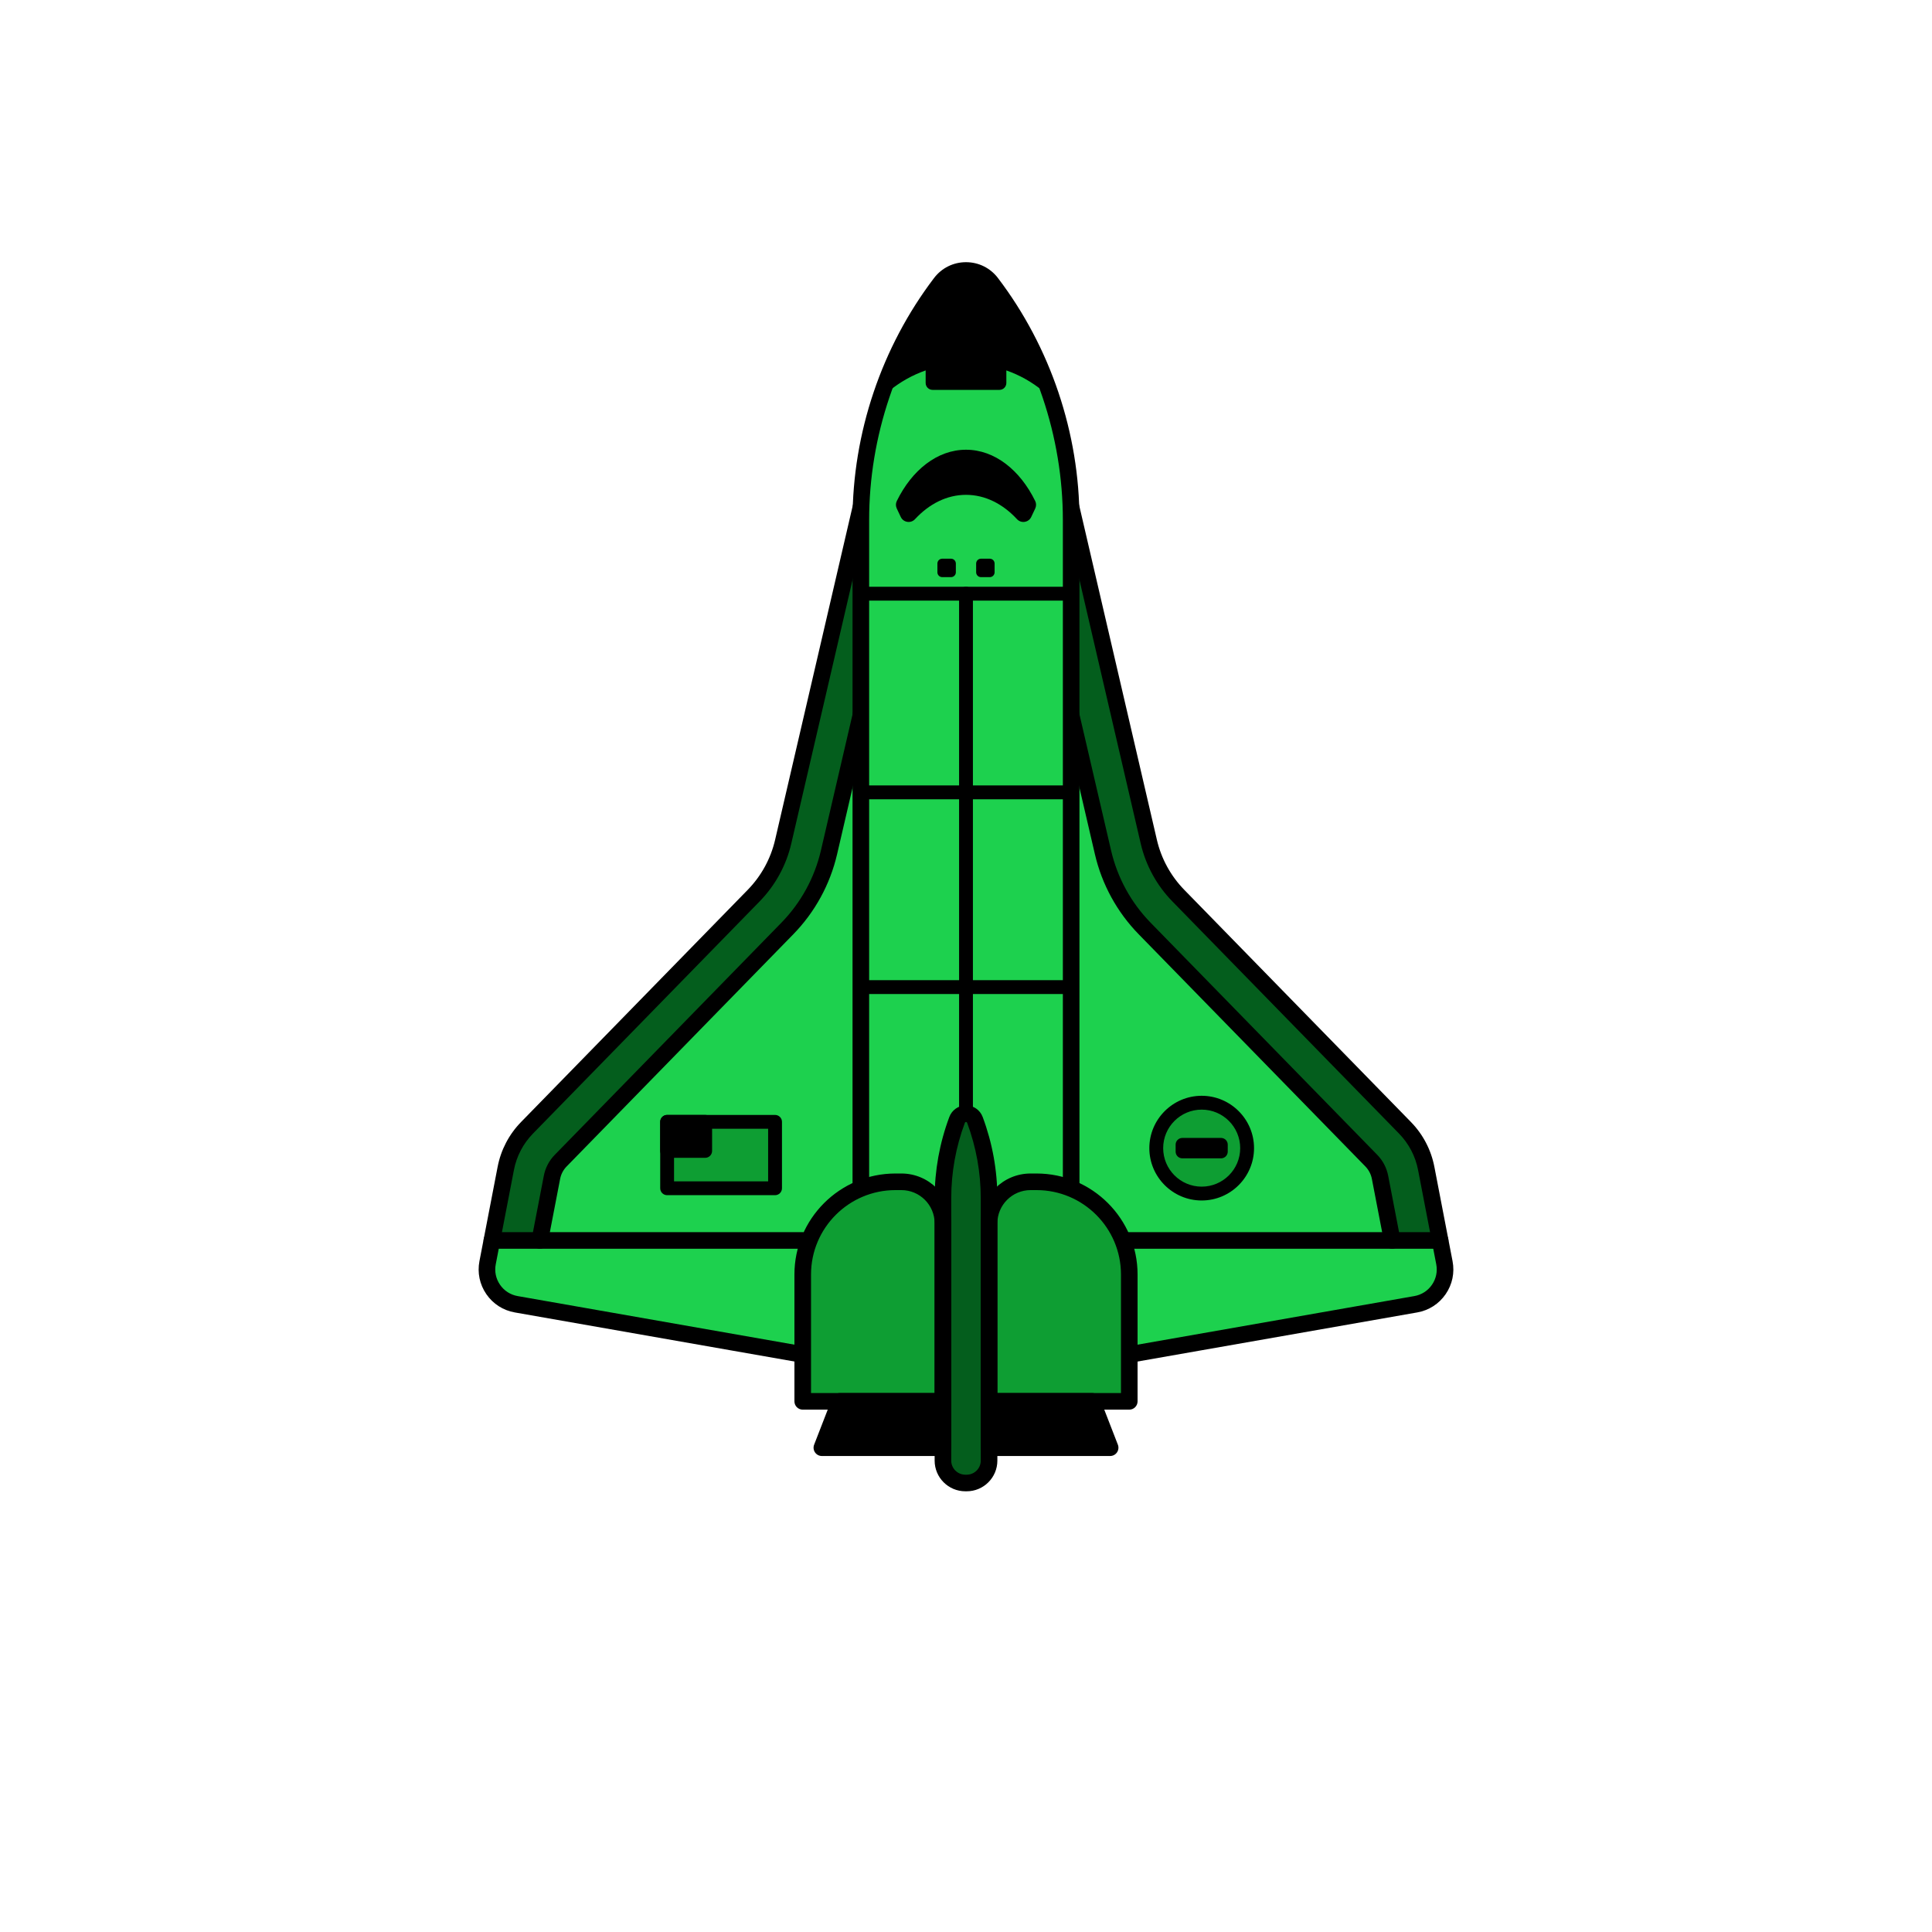
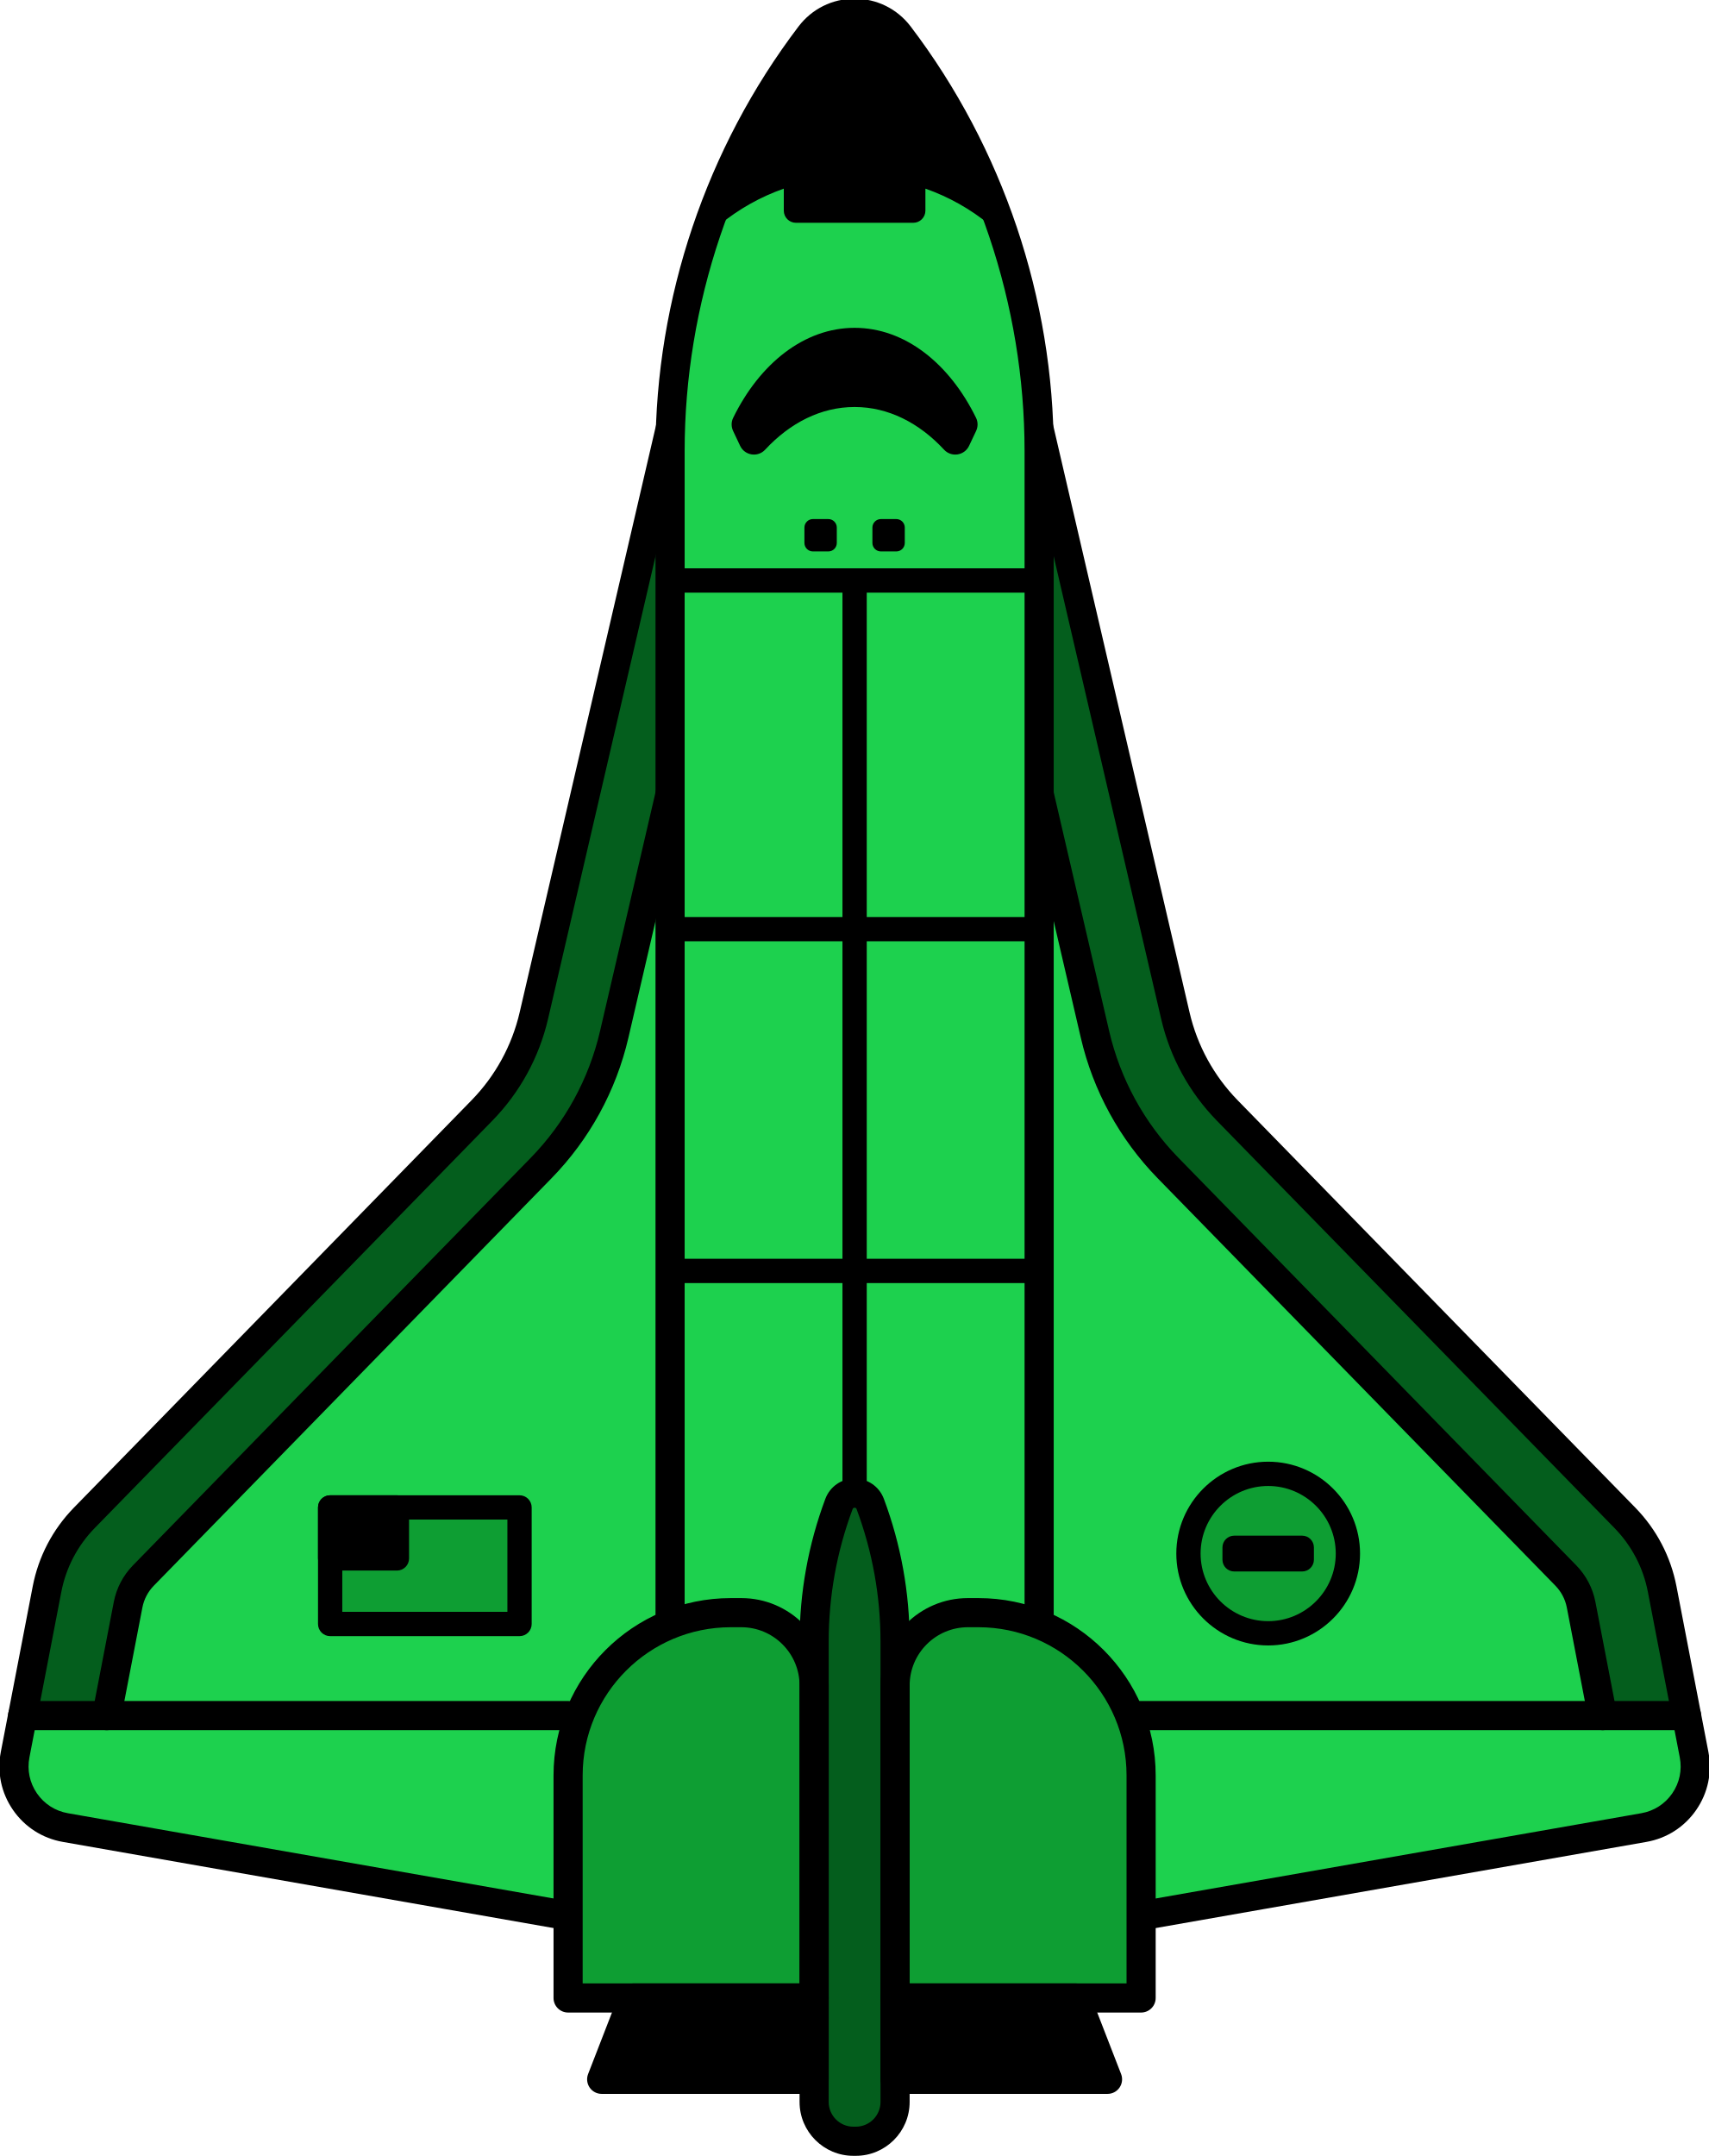
- <svg xmlns="http://www.w3.org/2000/svg" version="1.1" id="Layer_1" x="0px" y="0px" viewBox="0 0 4000 4000" style="enable-background:new 0 0 4000 4000;" xml:space="preserve">
+ <svg xmlns="http://www.w3.org/2000/svg" version="1.1" id="Layer_1" x="0px" y="0px" viewBox="991.68 544.384 2015.796 2543.384" style="enable-background:new 0 0 4000 4000;" xml:space="preserve">
  <g>
    <g>
      <g>
        <g>
          <path style="fill:#1dd14e;" d="M2991.836,2627.188c0.516,35.295-24.637,66.807-60.618,73.109l-394.821,69.328l-123.872,21.772      l-126.049,22.115h-572.951l-644.742-113.215c-35.981-6.302-61.134-37.814-60.618-73.109c0.057-4.24,0.516-8.537,1.375-12.834      l8.881-46.122l28.762-149.196c6.073-31.684,21.371-60.963,43.945-84.053l469.247-480.648      c30.194-30.939,51.394-69.614,61.191-111.783l161.229-694.073h434.411l4.87,20.97l156.358,673.103      c6.532,28.074,18.105,54.603,34.091,78.322c7.907,11.918,17.017,23.147,27.101,33.461l469.247,480.648      c22.574,23.09,37.872,52.369,43.945,84.053l28.762,149.196l8.881,46.122C2991.321,2618.651,2991.779,2622.948,2991.836,2627.188      z" />
          <path style="fill:#000000;" d="M1713.522,2816.013l-645.176-113.257c-36.865-6.455-63.227-38.247-62.681-75.601      c0.054-4.385,0.532-8.857,1.421-13.291l37.637-195.303c6.191-32.3,21.621-61.807,44.614-85.327l469.248-480.649      c29.922-30.659,50.859-68.901,60.542-110.601l161.68-696.006h438.384l161.68,696.006c6.47,27.818,17.822,53.892,33.73,77.49      c7.783,11.738,16.802,22.871,26.812,33.11l469.248,480.649c22.993,23.521,38.423,53.027,44.614,85.332l37.642,195.313      c0.879,4.409,1.362,8.882,1.421,13.276l0,0c0.542,37.354-25.82,69.15-62.69,75.601l-644.741,113.218L1713.522,2816.013z       M1784.782,1050.979l-160.781,692.139c-9.893,42.588-31.279,81.65-61.841,112.964l-469.248,480.649      c-22.305,22.817-37.271,51.44-43.276,82.773l-37.642,195.322c-0.83,4.15-1.274,8.315-1.328,12.393      c-0.513,34.893,24.111,64.585,58.545,70.615l644.746,113.218l572.519-0.039l644.307-113.179      c34.438-6.03,59.063-35.723,58.555-70.61l0,0c-0.059-4.092-0.503-8.257-1.328-12.383l-37.646-195.332      c-6.006-31.338-20.972-59.961-43.276-82.778l-469.248-480.649c-10.229-10.464-19.448-21.846-27.397-33.828      c-16.24-24.092-27.832-50.723-34.443-79.136l-160.781-692.139H1784.782z" />
        </g>
        <g>
          <circle style="fill:#0e9e33;" cx="2487.964" cy="2377.095" r="94.06" />
        </g>
        <g>
          <path style="fill:#000000;" d="M2487.966,2485.481c-59.766,0-108.389-48.623-108.389-108.384      c0-59.766,48.623-108.389,108.389-108.389c59.761,0,108.384,48.623,108.384,108.389      C2596.35,2436.858,2547.727,2485.481,2487.966,2485.481z M2487.966,2297.361c-43.97,0-79.736,35.767-79.736,79.736      c0,43.965,35.767,79.731,79.736,79.731c43.965,0,79.731-35.767,79.731-79.731      C2567.697,2333.127,2531.931,2297.361,2487.966,2297.361z" />
        </g>
        <g>
          <path style="fill:#000000;" d="M2528.034,2398.223h-80.141c-7.667,0-13.883-6.215-13.883-13.883v-14.49      c0-7.667,6.216-13.883,13.883-13.883h80.141c7.667,0,13.883,6.216,13.883,13.883v14.49      C2541.917,2392.007,2535.701,2398.223,2528.034,2398.223z" />
        </g>
        <g>
          <path style="fill:#045e1d;" d="M2981.58,2568.232h-99.178l-25.21-130.747c-2.521-13.063-8.766-24.981-18.048-34.492      l-469.19-480.592c-42.685-43.716-72.536-98.261-86.344-157.791l-143.753-618.73h-279.715l-143.754,618.73      c-13.808,59.53-43.659,114.075-86.344,157.791l-469.19,480.592c-9.282,9.51-15.527,21.428-18.048,34.492l-25.21,130.747h-99.178      l28.762-149.196c6.073-31.684,21.371-60.963,43.945-84.053l469.247-480.648c30.194-30.939,51.394-69.614,61.191-111.783      l161.229-694.073h434.411l161.229,694.073c9.798,42.169,30.997,80.843,61.191,111.783l469.247,480.648      c22.574,23.09,37.872,52.369,43.945,84.053L2981.58,2568.232z" />
          <path style="fill:#000000;" d="M2984.606,2570.73h-104.268l-25.601-132.773c-2.427-12.563-8.438-24.053-17.383-33.218      l-469.189-480.591c-43.003-44.038-73.081-99.009-86.992-158.97l-143.306-616.797h-275.737l-143.306,616.797      c-13.911,59.961-43.989,114.932-86.992,158.97l-469.189,480.591c-8.945,9.165-14.956,20.654-17.378,33.218l-25.601,132.773      h-104.272l29.331-152.168c6.191-32.3,21.621-61.807,44.614-85.327l469.248-480.649c29.922-30.659,50.859-68.901,60.542-110.601      l161.68-696.006h438.384l161.68,696.006c9.683,41.699,30.62,79.941,60.542,110.601l469.248,480.649      c22.993,23.521,38.423,53.027,44.614,85.332L2984.606,2570.73z M2884.47,2565.73h94.082l-28.188-146.221      c-6.006-31.338-20.972-59.961-43.276-82.778l-469.248-480.649c-30.566-31.314-51.948-70.376-61.841-112.964l-160.781-692.139      h-430.434l-160.781,692.139c-9.893,42.588-31.279,81.65-61.841,112.964l-469.248,480.649      c-22.305,22.817-37.271,51.44-43.276,82.773l-28.188,146.226h94.087l24.819-128.721c2.612-13.525,9.082-25.894,18.716-35.767      l469.189-480.591c42.358-43.379,71.992-97.534,85.693-156.607l144.204-620.664h283.687l144.204,620.664      c13.701,59.072,43.335,113.228,85.693,156.607l469.189,480.591c9.634,9.868,16.104,22.236,18.721,35.767L2884.47,2565.73z" />
        </g>
        <g>
          <path style="fill:#000000;" d="M2286.477,2830.681h-572.954c-0.996,0-1.992-0.088-2.974-0.259l-644.761-113.179      c-24.067-4.224-44.956-17.632-58.818-37.754c-13.867-20.122-18.955-44.414-14.331-68.408l37.642-195.273      c6.777-35.137,23.569-67.246,48.569-92.856l469.214-480.62c28.037-28.711,47.651-64.551,56.733-103.643l161.26-694.111      c1.812-7.783,8.75-13.296,16.743-13.296h434.399c7.993,0,14.932,5.513,16.743,13.296l161.26,694.106      c9.082,39.097,28.696,74.937,56.733,103.648l469.214,480.62c24.995,25.601,41.792,57.71,48.569,92.856l37.642,195.273      c4.624,23.994-0.464,48.286-14.331,68.408c-13.862,20.122-34.751,33.53-58.813,37.754l-644.766,113.179      C2288.469,2830.593,2287.473,2830.681,2286.477,2830.681z M1715.021,2796.306h569.956l643.291-112.92      c14.917-2.622,27.861-10.928,36.455-23.398s11.743-27.529,8.877-42.402l-37.642-195.273      c-5.498-28.516-19.126-54.57-39.409-75.347l-469.214-480.62c-32.427-33.203-55.117-74.658-65.62-119.883l-158.169-680.806      h-407.095l-158.169,680.81c-10.503,45.22-33.198,86.675-65.62,119.878l-469.214,480.62      c-20.288,20.781-33.916,46.836-39.409,75.347l-37.641,195.273c-2.866,14.873,0.283,29.932,8.877,42.397      c8.594,12.476,21.538,20.781,36.46,23.403L1715.021,2796.306z" />
        </g>
        <g>
          <path style="fill:#000000;" d="M2882.385,2585.422c-8.071,0-15.273-5.718-16.86-13.94l-25.21-130.747      c-1.88-9.731-6.538-18.633-13.472-25.737l-469.189-480.591c-44.878-45.957-76.27-103.33-90.786-165.913l-140.664-605.425      h-252.407l-140.664,605.435c-14.517,62.573-45.908,119.946-90.786,165.903l-469.189,480.591      c-6.934,7.104-11.592,16.006-13.472,25.742l-25.205,130.742c-1.797,9.321-10.781,15.43-20.132,13.628      c-9.321-1.802-15.425-10.811-13.628-20.132l25.21-130.747c3.159-16.357,10.982-31.313,22.627-43.247l469.189-480.591      c40.483-41.46,68.804-93.213,81.899-149.663l143.755-618.74c1.812-7.783,8.75-13.296,16.743-13.296h279.712      c7.993,0,14.932,5.513,16.743,13.296l143.755,618.73c13.096,56.46,41.416,108.213,81.899,149.673l469.189,480.591      c11.641,11.929,19.468,26.88,22.627,43.237l25.215,130.757c1.797,9.321-4.307,18.33-13.628,20.132      C2884.558,2585.32,2883.464,2585.422,2882.385,2585.422z" />
        </g>
        <g>
          <path style="fill:#000000;" d="M1662.028,2585.393H1018.41c-9.492,0-17.188-7.695-17.188-17.188s7.695-17.188,17.188-17.188      h643.618c9.492,0,17.188,7.695,17.188,17.188S1671.521,2585.393,1662.028,2585.393z" />
        </g>
        <g>
          <path style="fill:#000000;" d="M2981.589,2585.393h-670.356c-9.492,0-17.188-7.695-17.188-17.188s7.695-17.188,17.188-17.188      h670.356c9.492,0,17.188,7.695,17.188,17.188S2991.081,2585.393,2981.589,2585.393z" />
        </g>
        <g>
          <path style="fill:#1dd14e;" d="M2217.721,1076.496v1412.325h-435.443V1076.496c0-88.578,14.496-175.896,42.399-258.745      c2.177-6.417,4.411-12.834,6.761-19.194c27.673-75.744,66.634-147.478,116.08-212.508c26.356-34.721,78.609-34.721,104.964,0      c49.446,65.03,88.407,136.764,116.08,212.508C2200.877,887.02,2217.721,981.042,2217.721,1076.496z" />
          <path style="fill:#000000;" d="M2220.222,2491.321h-440.444V1076.496c0-88.428,14.307-175.747,42.529-259.541      c2.188-6.445,4.429-12.886,6.787-19.263c28.008-76.665,67.188-148.384,116.431-213.159      c13.042-17.173,32.896-27.026,54.478-27.026c21.577,0,41.431,9.853,54.473,27.026c49.253,64.79,88.428,136.509,116.436,213.164      c32.72,89.575,49.312,183.379,49.312,278.799V2491.321z M1784.777,2486.321h430.444V1076.496      c0-94.834-16.489-188.057-49.009-277.08c-27.832-76.186-66.768-147.466-115.723-211.855      c-12.085-15.923-30.488-25.054-50.488-25.054c-20.005,0-38.408,9.131-50.493,25.054      c-48.945,64.375-87.881,135.654-115.723,211.855c-2.344,6.343-4.575,12.744-6.743,19.141      c-28.047,83.271-42.266,170.059-42.266,257.939V2486.321z" />
        </g>
        <g>
          <path style="fill:#000000;" d="M2168.562,798.557c-28.762-23.491-62.452-41.138-99.35-51.05v45.378h-138.425v-45.378      c-36.898,9.913-70.588,27.559-99.35,51.05c27.673-75.744,66.634-147.478,116.08-212.508c26.356-34.721,78.609-34.721,104.964,0      C2101.928,651.079,2140.889,722.813,2168.562,798.557z" />
          <path style="fill:#000000;" d="M1825.964,806.257l3.125-8.56c28.013-76.67,67.192-148.389,116.436-213.164      c13.042-17.173,32.896-27.026,54.478-27.026c21.577,0,41.431,9.853,54.473,27.026c49.253,64.79,88.428,136.509,116.436,213.164      l3.125,8.56l-7.056-5.762c-28.359-23.169-60.4-39.883-95.269-49.707v44.595h-143.423v-44.595      c-34.868,9.824-66.909,26.538-95.268,49.707L1825.964,806.257z M2066.711,744.245l3.149,0.85      c33.911,9.107,65.239,24.556,93.252,45.967c-27.598-73.047-65.459-141.47-112.622-203.501      c-12.085-15.923-30.488-25.054-50.488-25.054c-20.005,0-38.408,9.131-50.493,25.054      c-47.153,62.022-85.015,130.444-112.617,203.501c28.008-21.411,59.336-36.86,93.247-45.967l3.149-0.85v46.138h133.423V744.245z" />
        </g>
        <g>
          <path style="fill:#000000;" d="M2217.722,2506.008h-435.444c-9.492,0-17.188-7.695-17.188-17.188V1076.496      c0-179.805,59.917-357.671,168.716-500.83c15.859-20.864,39.985-32.832,66.196-32.832c26.206,0,50.332,11.968,66.191,32.832l0,0      c108.799,143.159,168.716,321.025,168.716,500.83v1412.324C2234.909,2498.313,2227.214,2506.008,2217.722,2506.008z       M1799.465,2471.633h401.069V1076.496c0-172.339-57.432-342.817-161.714-480.029l0,0c-9.297-12.236-23.447-19.258-38.818-19.258      c-15.376,0-29.526,7.021-38.823,19.258c-104.282,137.212-161.714,307.69-161.714,480.029V2471.633z" />
        </g>
        <g>
          <path style="fill:#000000;" d="M2168.552,812.883c-3.184,0-6.392-1.059-9.053-3.232c-22.964-18.76-48.452-33.091-75.962-42.734      v25.967c0,7.91-6.416,14.326-14.326,14.326h-138.423c-7.91,0-14.326-6.416-14.326-14.326v-25.967      c-27.505,9.644-52.993,23.975-75.962,42.734c-6.133,5.01-15.151,4.092-20.156-2.031c-5.005-6.128-4.092-15.151,2.031-20.156      c31.079-25.376,66.299-43.477,104.697-53.789c4.307-1.143,8.896-0.239,12.432,2.466c3.535,2.71,5.61,6.914,5.61,11.367v31.05      h109.771v-31.05c0-4.453,2.075-8.657,5.61-11.367c3.535-2.715,8.13-3.613,12.432-2.466      c38.403,10.317,73.628,28.413,104.697,53.789c6.128,5.005,7.036,14.028,2.031,20.156      C2176.823,811.086,2172.707,812.883,2168.552,812.883z" />
        </g>
        <g>
          <path style="fill:#045e1d;" d="M2001.432,3070.366h-2.865c-25.578,0-46.313-20.735-46.313-46.313v-543.11      c0-55.416,9.921-110.383,29.294-162.302h0c6.373-17.08,30.531-17.08,36.904,0h0c19.373,51.919,29.294,106.887,29.294,162.302      v543.11C2047.746,3049.631,2027.011,3070.366,2001.432,3070.366z" />
          <path style="fill:#000000;" d="M2001.433,3072.869h-2.866c-26.914,0-48.813-21.899-48.813-48.813v-543.11      c0-55.903,9.912-110.806,29.453-163.179c3.325-8.901,11.289-14.434,20.791-14.438c9.507,0,17.476,5.532,20.801,14.438      c19.541,52.378,29.448,107.28,29.448,163.179v543.11C2050.246,3050.969,2028.347,3072.869,2001.433,3072.869z       M1999.997,2308.328c-5.767,0.005-13.027,2.939-16.104,11.187c-19.336,51.812-29.141,106.128-29.141,161.431v543.11      c0,24.16,19.653,43.813,43.813,43.813h2.866c24.16,0,43.813-19.653,43.813-43.813v-543.11c0-55.303-9.8-109.614-29.136-161.431      C2013.034,2311.267,2005.769,2308.328,1999.997,2308.328z" />
        </g>
        <g>
          <path style="fill:#0e9e33;" d="M2338.041,2901.346h-290.295v-368.599c0-47.465,38.478-85.943,85.943-85.943h12.414      c106.005,0,191.939,85.934,191.939,191.939V2901.346z" />
          <path style="fill:#000072;" d="M2340.539,2903.845h-295.293v-371.099c0-48.77,39.673-88.442,88.442-88.442h12.412      c107.212,0,194.438,87.227,194.438,194.438V2903.845z M2050.246,2898.845h285.293v-260.103      c0-104.458-84.98-189.438-189.438-189.438h-12.412c-46.011,0-83.442,37.432-83.442,83.442V2898.845z" />
        </g>
        <g>
          <polygon style="fill:#000000;" points="2298.412,2997.315 2047.746,2997.315 2047.746,2901.346 2261.17,2901.346     " />
          <path style="fill:#000000;" d="M2302.063,2999.817h-256.816v-100.972h217.637L2302.063,2999.817z M2050.246,2994.817h244.512      l-35.303-90.972h-209.209V2994.817z" />
        </g>
        <g>
          <path style="fill:#0e9e33;" d="M1661.959,2901.346h290.295v-368.599c0-47.465-38.478-85.943-85.943-85.943h-12.414      c-106.005,0-191.939,85.934-191.939,191.939V2901.346z" />
          <path style="fill:#000000;" d="M1954.753,2903.845H1659.46v-265.103c0-107.212,87.227-194.438,194.439-194.438h12.412      c48.77,0,88.443,39.673,88.443,88.442V2903.845z M1664.46,2898.845h285.293v-366.099c0-46.011-37.432-83.442-83.443-83.442      h-12.412c-104.458,0-189.439,84.98-189.439,189.438V2898.845z" />
        </g>
        <g>
          <polygon style="fill:#000000;" points="1701.588,2997.315 1952.254,2997.315 1952.254,2901.346 1738.83,2901.346     " />
          <path style="fill:#000000;" d="M1954.753,2999.817h-256.816l39.18-100.972h217.637V2999.817z M1705.241,2994.817h244.512      v-90.972h-209.209L1705.241,2994.817z" />
        </g>
        <g>
          <path style="fill:#000000;" d="M2001.433,3087.556h-2.866c-35.015,0-63.501-28.486-63.501-63.501v-543.11      c0-57.661,10.22-114.292,30.381-168.315c5.435-14.57,18.999-23.984,34.551-23.989c15.552,0,29.121,9.414,34.561,23.989      c20.156,54.028,30.376,110.659,30.376,168.315v543.11C2064.934,3059.07,2036.447,3087.556,2001.433,3087.556z M2000.002,2323.02      c-1.738,0-2.148,1.099-2.349,1.626c-18.721,50.166-28.213,102.754-28.213,156.299v543.11c0,16.06,13.066,29.126,29.126,29.126      h2.866c16.06,0,29.126-13.066,29.126-29.126v-543.11c0-53.54-9.492-106.128-28.208-156.299      C2002.155,2324.124,2001.74,2323.02,2000.002,2323.02z" />
        </g>
        <g>
          <polygon style="fill:#000000;" points="2298.412,2997.315 2047.746,2997.315 2047.746,2901.346 2261.17,2901.346     " />
          <path style="fill:#000000;" d="M2302.063,2999.817h-256.816v-100.972h217.637L2302.063,2999.817z M2050.246,2994.817h244.512      l-35.303-90.972h-209.209V2994.817z" />
        </g>
        <g>
          <polygon style="fill:#000000;" points="1701.588,2997.315 1952.254,2997.315 1952.254,2901.346 1738.83,2901.346     " />
          <path style="fill:#000000;" d="M1954.753,2999.817h-256.816l39.18-100.972h217.637V2999.817z M1705.241,2994.817h244.512      v-90.972h-209.209L1705.241,2994.817z" />
        </g>
        <g>
          <path style="fill:#000000;" d="M2338.039,2918.533h-290.293c-9.492,0-17.188-7.695-17.188-17.188v-368.599      c0-56.865,46.265-103.13,103.13-103.13h12.412c115.313,0,209.126,93.813,209.126,209.126v262.603      C2355.227,2910.837,2347.531,2918.533,2338.039,2918.533z M2064.934,2884.158h255.918v-245.415      c0-96.357-78.394-174.751-174.751-174.751h-12.412c-37.91,0-68.755,30.845-68.755,68.755V2884.158z" />
        </g>
        <g>
          <path style="fill:#000000;" d="M2298.41,3014.504h-250.664c-9.492,0-17.188-7.695-17.188-17.188v-95.972      c0-9.492,7.695-17.188,17.188-17.188h213.423c7.095,0,13.457,4.355,16.025,10.972l37.241,95.972      c2.051,5.283,1.362,11.245-1.841,15.928C2309.392,3011.707,2304.084,3014.504,2298.41,3014.504z M2064.934,2980.129h208.369      l-23.901-61.597h-184.468V2980.129z" />
        </g>
        <g>
          <path style="fill:#000000;" d="M1952.253,2918.533H1661.96c-9.492,0-17.188-7.695-17.188-17.188v-262.603      c0-115.313,93.814-209.126,209.126-209.126h12.412c56.865,0,103.13,46.265,103.13,103.13v368.599      C1969.441,2910.837,1961.745,2918.533,1952.253,2918.533z M1679.147,2884.158h255.918v-351.411      c0-37.91-30.845-68.755-68.755-68.755h-12.412c-96.358,0-174.751,78.394-174.751,174.751V2884.158z" />
        </g>
        <g>
          <path style="fill:#000000;" d="M1952.253,3014.504h-250.664c-5.674,0-10.981-2.798-14.185-7.476      c-3.203-4.683-3.892-10.645-1.841-15.928l37.241-95.972c2.568-6.616,8.931-10.972,16.025-10.972h213.423      c9.492,0,17.188,7.695,17.188,17.188v95.972C1969.441,3006.809,1961.745,3014.504,1952.253,3014.504z M1726.696,2980.129      h208.369v-61.597h-184.468L1726.696,2980.129z" />
        </g>
        <g>
          <path style="fill:#000000;" d="M2217.722,1243.503h-435.444c-7.91,0-14.326-6.416-14.326-14.326      c0-7.91,6.416-14.326,14.326-14.326h435.444c7.91,0,14.326,6.416,14.326,14.326      C2232.048,1237.087,2225.632,1243.503,2217.722,1243.503z" />
        </g>
        <g>
          <path style="fill:#000000;" d="M2217.722,1654.822h-435.444c-7.91,0-14.326-6.416-14.326-14.326      c0-7.91,6.416-14.326,14.326-14.326h435.444c7.91,0,14.326,6.416,14.326,14.326      C2232.048,1648.406,2225.632,1654.822,2217.722,1654.822z" />
        </g>
        <g>
          <path style="fill:#000000;" d="M2217.722,2057.976h-435.444c-7.91,0-14.326-6.416-14.326-14.326      c0-7.91,6.416-14.326,14.326-14.326h435.444c7.91,0,14.326,6.416,14.326,14.326      C2232.048,2051.56,2225.632,2057.976,2217.722,2057.976z" />
        </g>
        <g>
          <path style="fill:#000000;" d="M2000.002,2320.159c-7.91,0-14.326-6.416-14.326-14.326V1229.177      c0-7.91,6.416-14.326,14.326-14.326s14.326,6.416,14.326,14.326v1076.655      C2014.328,2313.743,2007.912,2320.159,2000.002,2320.159z" />
        </g>
        <g>
          <path style="fill:#000000;" d="M2143.323,1052.834l-8.26,17.481c-5.452,11.538-20.832,13.915-29.508,4.556      c-29.29-31.594-65.852-50.366-105.555-50.366s-76.265,18.772-105.555,50.366c-8.676,9.359-24.056,6.982-29.508-4.556      l-8.26-17.481c-2.304-4.877-2.386-10.572-0.016-15.418c31.4-64.203,83.923-106.301,143.339-106.301      s111.939,42.098,143.339,106.301C2145.708,1042.262,2145.627,1047.957,2143.323,1052.834z" />
        </g>
        <g>
          <g>
            <path style="fill:#000000;" d="M2049.178,1194.906h-18.143c-5.538,0-10.027-4.489-10.027-10.027v-18.144       c0-5.537,4.489-10.027,10.027-10.027h18.143c5.538,0,10.027,4.489,10.027,10.027v18.144       C2059.205,1190.416,2054.716,1194.906,2049.178,1194.906z" />
          </g>
          <g>
            <path style="fill:#000000;" d="M1968.965,1194.906h-18.143c-5.538,0-10.027-4.489-10.027-10.027v-18.144       c0-5.537,4.489-10.027,10.027-10.027h18.143c5.538,0,10.027,4.489,10.027,10.027v18.144       C1978.992,1190.416,1974.503,1194.906,1968.965,1194.906z" />
          </g>
        </g>
        <g>
          <rect x="1381.213" y="2322.665" style="fill:#0e9e33;" width="223.451" height="137.508" />
        </g>
        <g>
          <path style="fill:#000000;" d="M1604.665,2474.5h-223.452c-7.91,0-14.326-6.416-14.326-14.326v-137.51      c0-7.91,6.416-14.326,14.326-14.326h223.452c7.91,0,14.326,6.416,14.326,14.326v137.51      C1618.991,2468.083,1612.575,2474.5,1604.665,2474.5z M1395.539,2445.847h194.8V2336.99h-194.8V2445.847z" />
        </g>
        <g>
          <rect x="1381.213" y="2322.665" style="fill:#000000;" width="78.781" height="60.16" />
          <path style="fill:#000000;" d="M1462.492,2385.325h-83.779v-65.161h83.779V2385.325z M1383.713,2380.325h73.779v-55.161h-73.779      V2380.325z" />
        </g>
        <g>
          <path style="fill:#000000;" d="M1459.992,2397.151h-78.779c-7.91,0-14.326-6.416-14.326-14.326v-60.161      c0-7.91,6.416-14.326,14.326-14.326h78.779c7.91,0,14.326,6.416,14.326,14.326v60.161      C1474.318,2390.735,1467.902,2397.151,1459.992,2397.151z M1395.539,2368.499h50.127v-31.509h-50.127V2368.499z" />
        </g>
      </g>
    </g>
  </g>
</svg>
